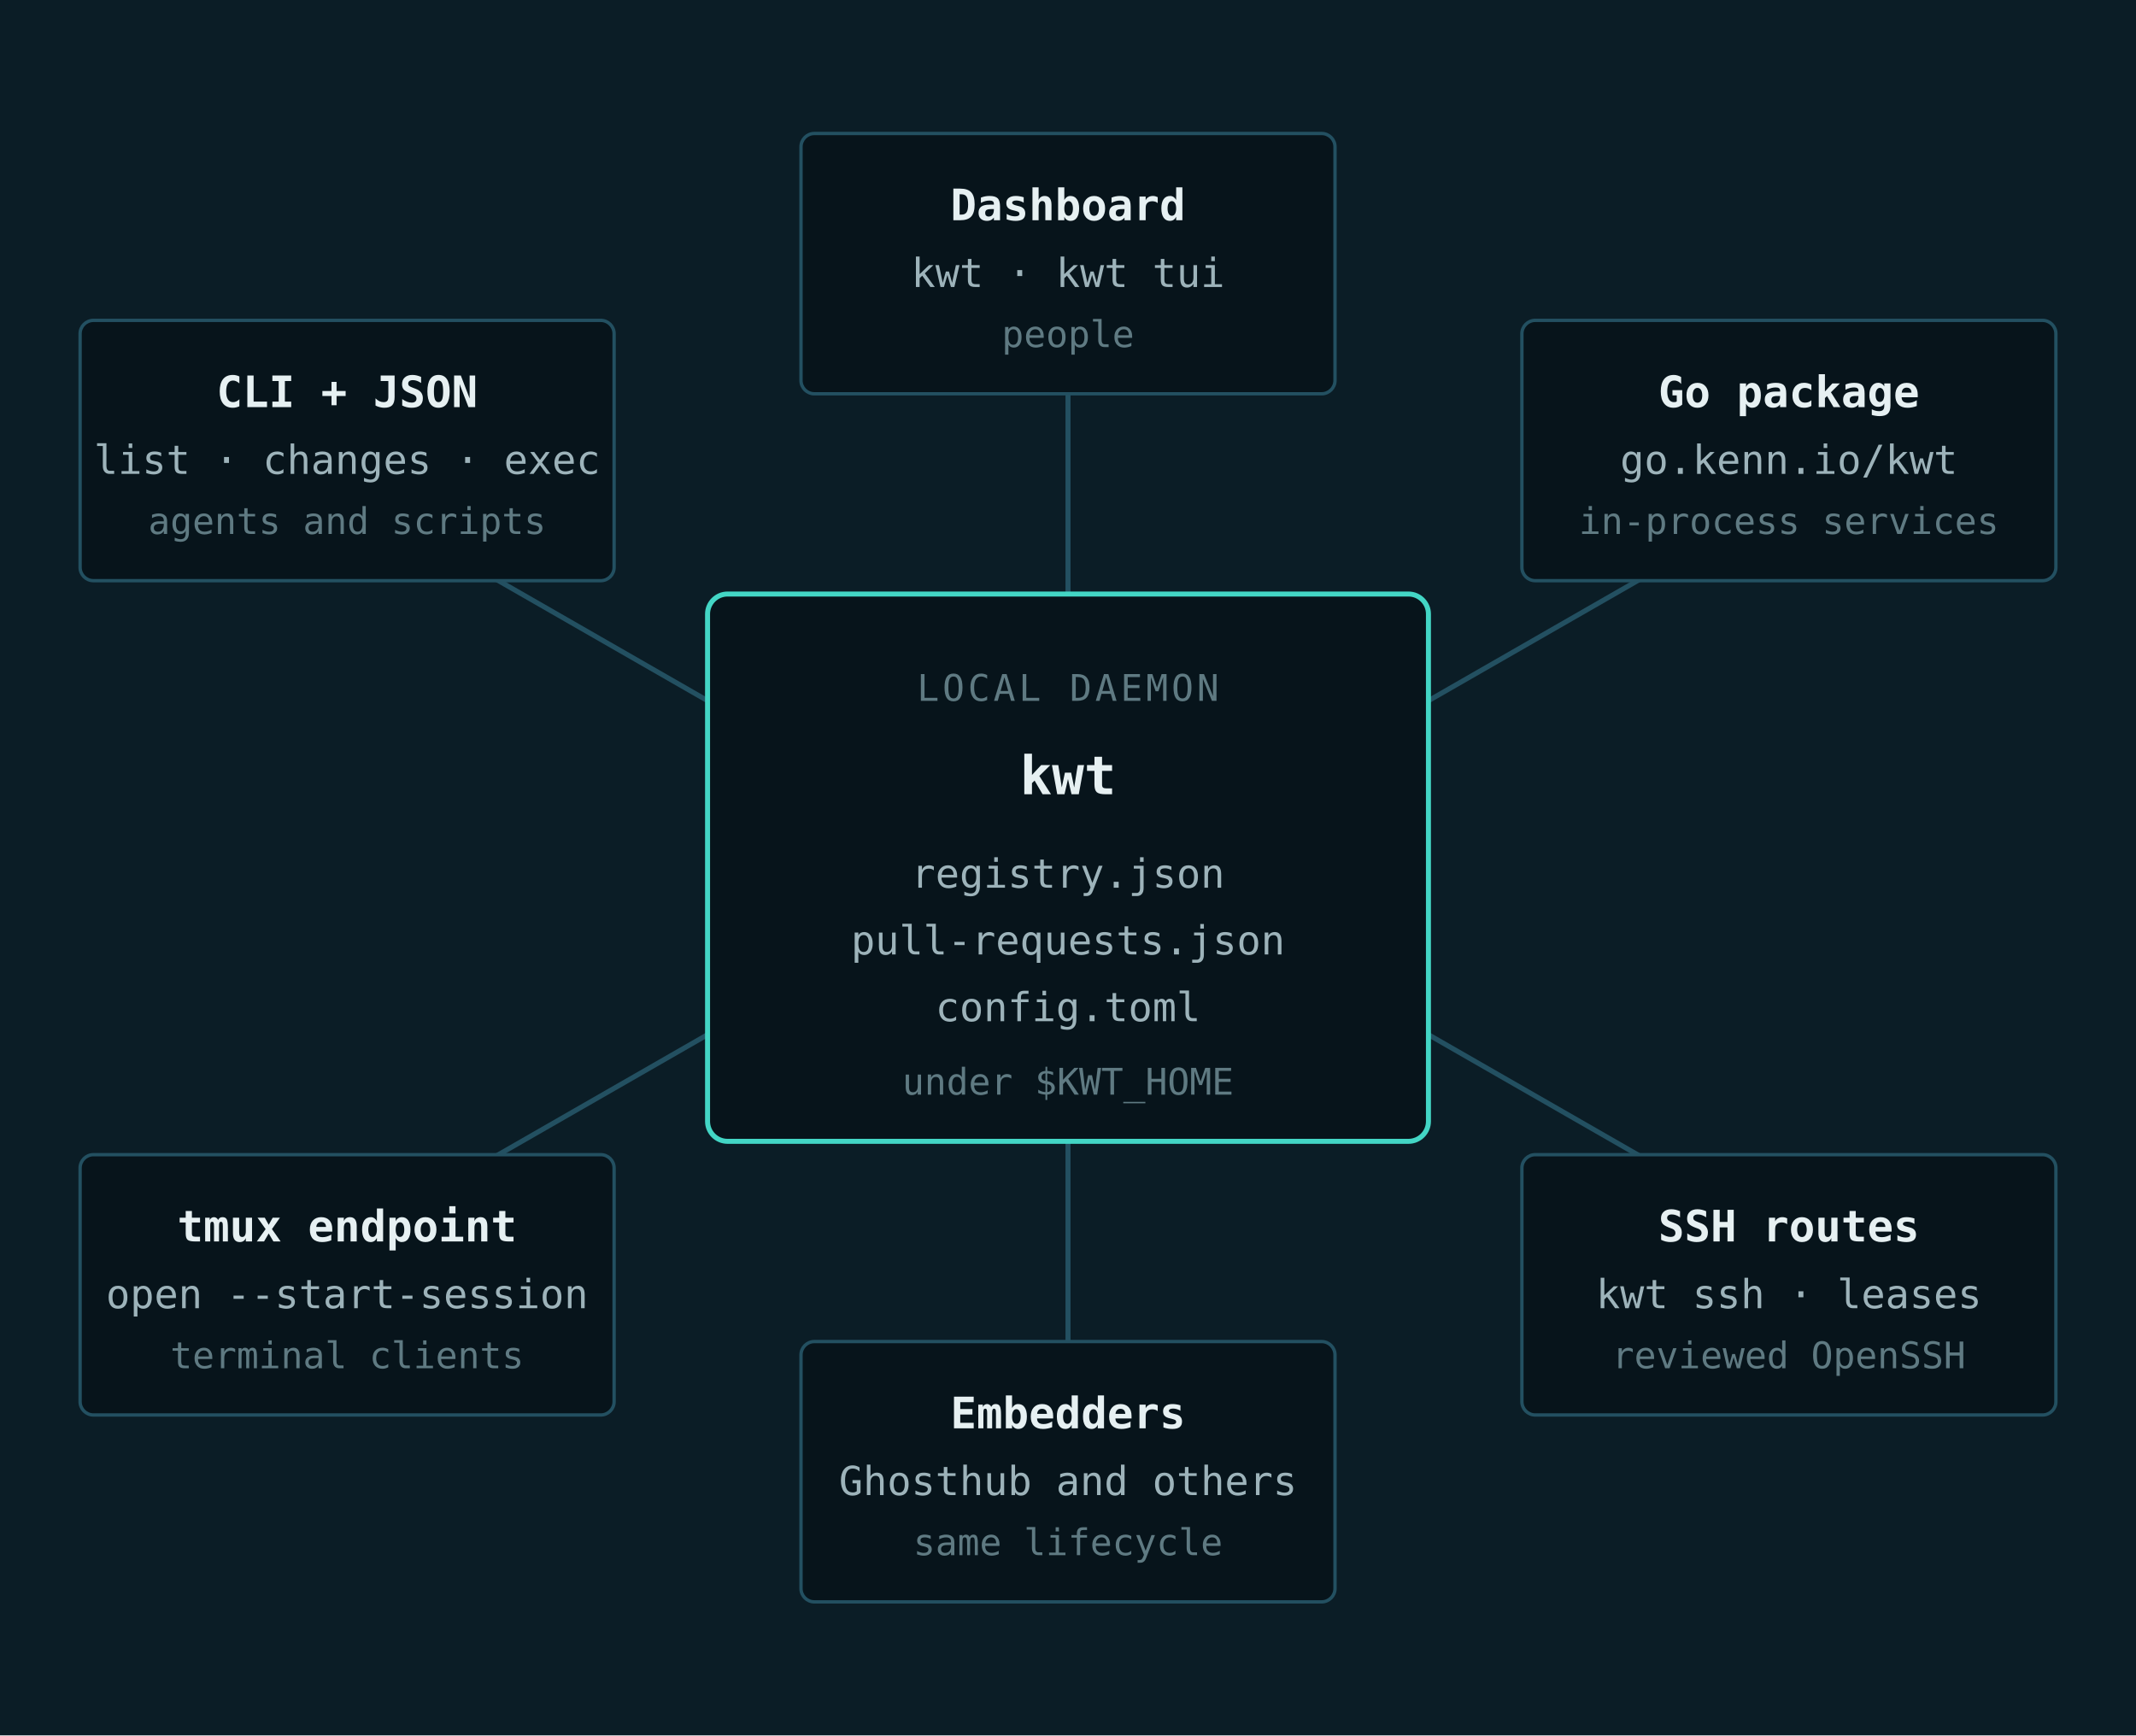
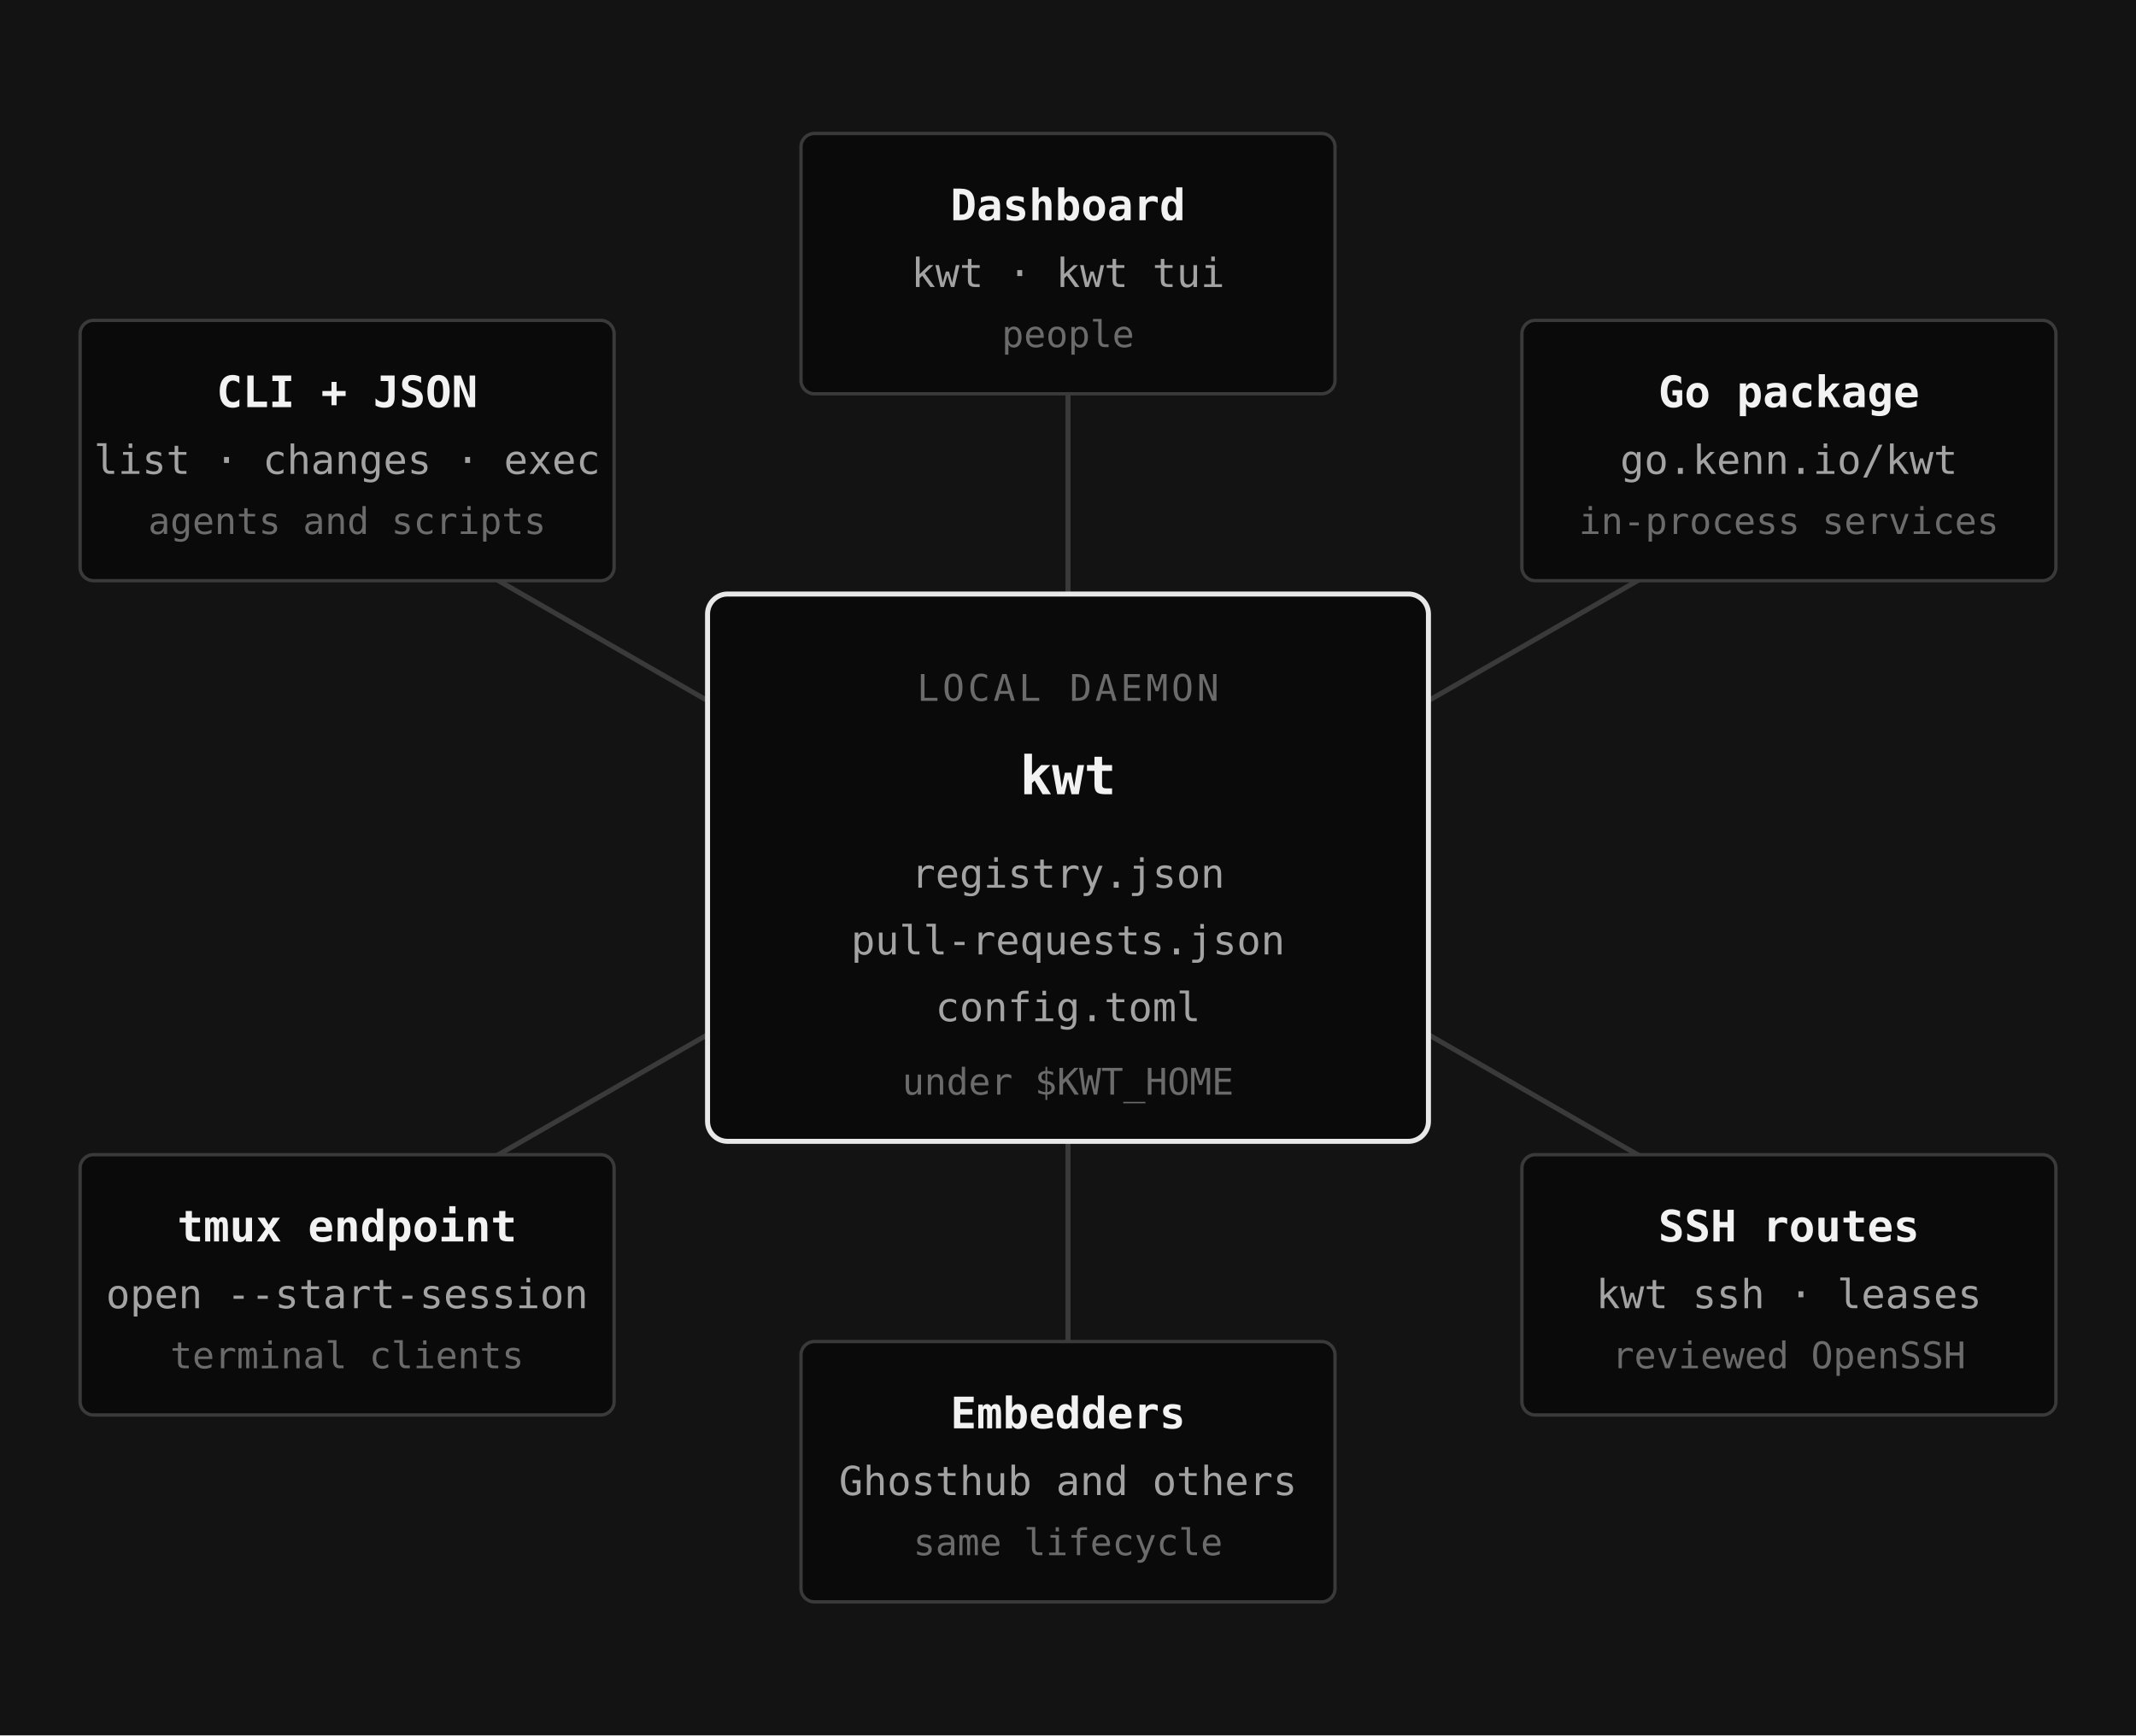
<svg xmlns="http://www.w3.org/2000/svg" viewBox="0 0 640 520" font-family="JetBrains Mono, ui-monospace, Menlo, monospace" font-size="13">
-   <rect width="640" height="520" fill="#0b1d26" />
-   <g fill="none" stroke="#235061" stroke-width="1.5">
+   <rect width="640" height="520" fill="#131313" />
+   <g fill="none" stroke="#3a3a3a" stroke-width="1.5">
    <path d="M320 178 L320 118" />
    <path d="M226 218 L118 156" />
    <path d="M414 218 L522 156" />
    <path d="M226 302 L118 364" />
    <path d="M414 302 L522 364" />
    <path d="M320 342 L320 402" />
  </g>
  <g>
-     <rect x="212" y="178" width="216" height="164" rx="6" fill="#07141b" stroke="#43d6c5" stroke-width="1.5" />
-     <text x="320" y="210" fill="#5f7a82" font-size="11" letter-spacing="1" text-anchor="middle">LOCAL DAEMON</text>
-     <text x="320" y="238" fill="#e6f0f2" font-weight="600" font-size="16" text-anchor="middle">kwt</text>
-     <text x="320" y="266" fill="#9db3ba" font-size="12" text-anchor="middle">registry.json</text>
-     <text x="320" y="286" fill="#9db3ba" font-size="12" text-anchor="middle">pull-requests.json</text>
-     <text x="320" y="306" fill="#9db3ba" font-size="12" text-anchor="middle">config.toml</text>
-     <text x="320" y="328" fill="#5f7a82" font-size="11" text-anchor="middle">under $KWT_HOME</text>
+     <rect x="212" y="178" width="216" height="164" rx="6" fill="#0a0a0a" stroke="#e8e8e8" stroke-width="1.5" />
+     <text x="320" y="210" fill="#6b6b6b" font-size="11" letter-spacing="1" text-anchor="middle">LOCAL DAEMON</text>
+     <text x="320" y="238" fill="#f2f2f2" font-weight="600" font-size="16" text-anchor="middle">kwt</text>
+     <text x="320" y="266" fill="#a3a3a3" font-size="12" text-anchor="middle">registry.json</text>
+     <text x="320" y="286" fill="#a3a3a3" font-size="12" text-anchor="middle">pull-requests.json</text>
+     <text x="320" y="306" fill="#a3a3a3" font-size="12" text-anchor="middle">config.toml</text>
+     <text x="320" y="328" fill="#6b6b6b" font-size="11" text-anchor="middle">under $KWT_HOME</text>
  </g>
  <g>
-     <rect x="240" y="40" width="160" height="78" rx="4" fill="#07141b" stroke="#235061" />
-     <text x="320" y="66" fill="#e6f0f2" font-weight="600" text-anchor="middle">Dashboard</text>
-     <text x="320" y="86" fill="#9db3ba" font-size="12" text-anchor="middle">kwt · kwt tui</text>
-     <text x="320" y="104" fill="#5f7a82" font-size="11" text-anchor="middle">people</text>
+     <rect x="240" y="40" width="160" height="78" rx="4" fill="#0a0a0a" stroke="#3a3a3a" />
+     <text x="320" y="66" fill="#f2f2f2" font-weight="600" text-anchor="middle">Dashboard</text>
+     <text x="320" y="86" fill="#a3a3a3" font-size="12" text-anchor="middle">kwt · kwt tui</text>
+     <text x="320" y="104" fill="#6b6b6b" font-size="11" text-anchor="middle">people</text>
  </g>
  <g>
-     <rect x="24" y="96" width="160" height="78" rx="4" fill="#07141b" stroke="#235061" />
-     <text x="104" y="122" fill="#e6f0f2" font-weight="600" text-anchor="middle">CLI + JSON</text>
-     <text x="104" y="142" fill="#9db3ba" font-size="12" text-anchor="middle">list · changes · exec</text>
-     <text x="104" y="160" fill="#5f7a82" font-size="11" text-anchor="middle">agents and scripts</text>
+     <rect x="24" y="96" width="160" height="78" rx="4" fill="#0a0a0a" stroke="#3a3a3a" />
+     <text x="104" y="122" fill="#f2f2f2" font-weight="600" text-anchor="middle">CLI + JSON</text>
+     <text x="104" y="142" fill="#a3a3a3" font-size="12" text-anchor="middle">list · changes · exec</text>
+     <text x="104" y="160" fill="#6b6b6b" font-size="11" text-anchor="middle">agents and scripts</text>
  </g>
  <g>
-     <rect x="456" y="96" width="160" height="78" rx="4" fill="#07141b" stroke="#235061" />
-     <text x="536" y="122" fill="#e6f0f2" font-weight="600" text-anchor="middle">Go package</text>
-     <text x="536" y="142" fill="#9db3ba" font-size="12" text-anchor="middle">go.kenn.io/kwt</text>
-     <text x="536" y="160" fill="#5f7a82" font-size="11" text-anchor="middle">in-process services</text>
+     <rect x="456" y="96" width="160" height="78" rx="4" fill="#0a0a0a" stroke="#3a3a3a" />
+     <text x="536" y="122" fill="#f2f2f2" font-weight="600" text-anchor="middle">Go package</text>
+     <text x="536" y="142" fill="#a3a3a3" font-size="12" text-anchor="middle">go.kenn.io/kwt</text>
+     <text x="536" y="160" fill="#6b6b6b" font-size="11" text-anchor="middle">in-process services</text>
  </g>
  <g>
-     <rect x="24" y="346" width="160" height="78" rx="4" fill="#07141b" stroke="#235061" />
-     <text x="104" y="372" fill="#e6f0f2" font-weight="600" text-anchor="middle">tmux endpoint</text>
-     <text x="104" y="392" fill="#9db3ba" font-size="12" text-anchor="middle">open --start-session</text>
-     <text x="104" y="410" fill="#5f7a82" font-size="11" text-anchor="middle">terminal clients</text>
+     <rect x="24" y="346" width="160" height="78" rx="4" fill="#0a0a0a" stroke="#3a3a3a" />
+     <text x="104" y="372" fill="#f2f2f2" font-weight="600" text-anchor="middle">tmux endpoint</text>
+     <text x="104" y="392" fill="#a3a3a3" font-size="12" text-anchor="middle">open --start-session</text>
+     <text x="104" y="410" fill="#6b6b6b" font-size="11" text-anchor="middle">terminal clients</text>
  </g>
  <g>
-     <rect x="456" y="346" width="160" height="78" rx="4" fill="#07141b" stroke="#235061" />
-     <text x="536" y="372" fill="#e6f0f2" font-weight="600" text-anchor="middle">SSH routes</text>
-     <text x="536" y="392" fill="#9db3ba" font-size="12" text-anchor="middle">kwt ssh · leases</text>
-     <text x="536" y="410" fill="#5f7a82" font-size="11" text-anchor="middle">reviewed OpenSSH</text>
+     <rect x="456" y="346" width="160" height="78" rx="4" fill="#0a0a0a" stroke="#3a3a3a" />
+     <text x="536" y="372" fill="#f2f2f2" font-weight="600" text-anchor="middle">SSH routes</text>
+     <text x="536" y="392" fill="#a3a3a3" font-size="12" text-anchor="middle">kwt ssh · leases</text>
+     <text x="536" y="410" fill="#6b6b6b" font-size="11" text-anchor="middle">reviewed OpenSSH</text>
  </g>
  <g>
-     <rect x="240" y="402" width="160" height="78" rx="4" fill="#07141b" stroke="#235061" />
-     <text x="320" y="428" fill="#e6f0f2" font-weight="600" text-anchor="middle">Embedders</text>
-     <text x="320" y="448" fill="#9db3ba" font-size="12" text-anchor="middle">Ghosthub and others</text>
-     <text x="320" y="466" fill="#5f7a82" font-size="11" text-anchor="middle">same lifecycle</text>
+     <rect x="240" y="402" width="160" height="78" rx="4" fill="#0a0a0a" stroke="#3a3a3a" />
+     <text x="320" y="428" fill="#f2f2f2" font-weight="600" text-anchor="middle">Embedders</text>
+     <text x="320" y="448" fill="#a3a3a3" font-size="12" text-anchor="middle">Ghosthub and others</text>
+     <text x="320" y="466" fill="#6b6b6b" font-size="11" text-anchor="middle">same lifecycle</text>
  </g>
</svg>
